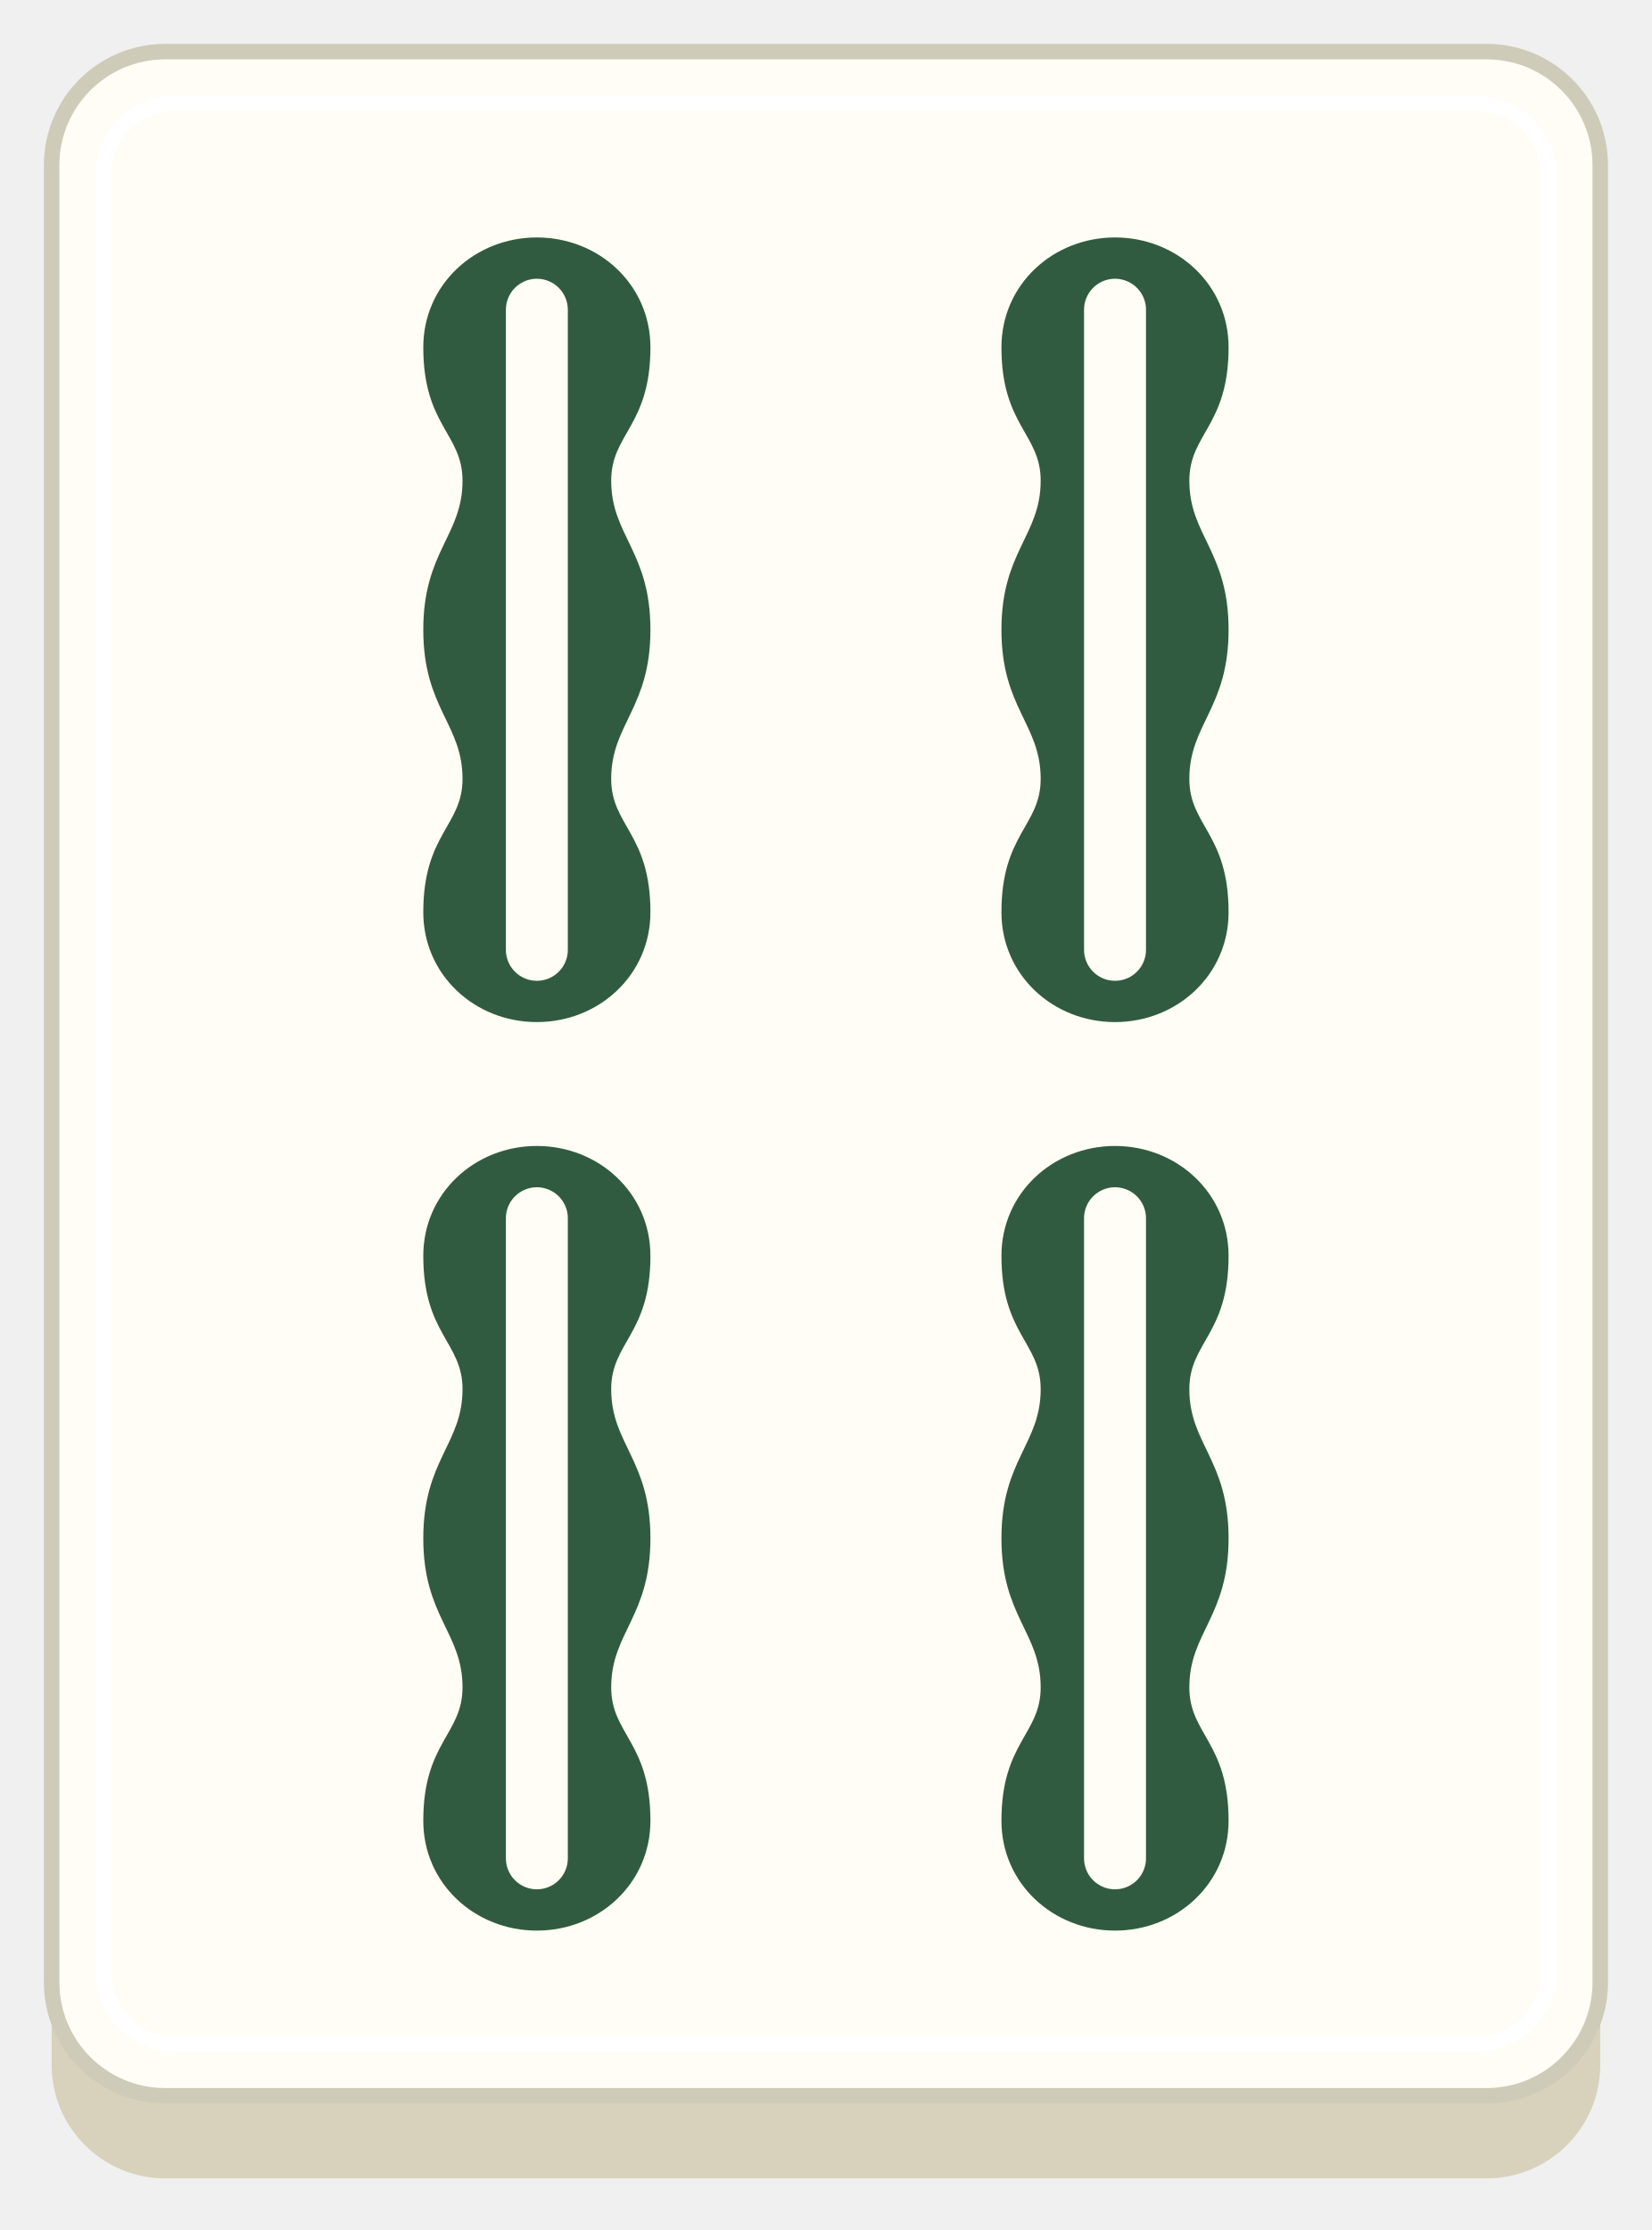
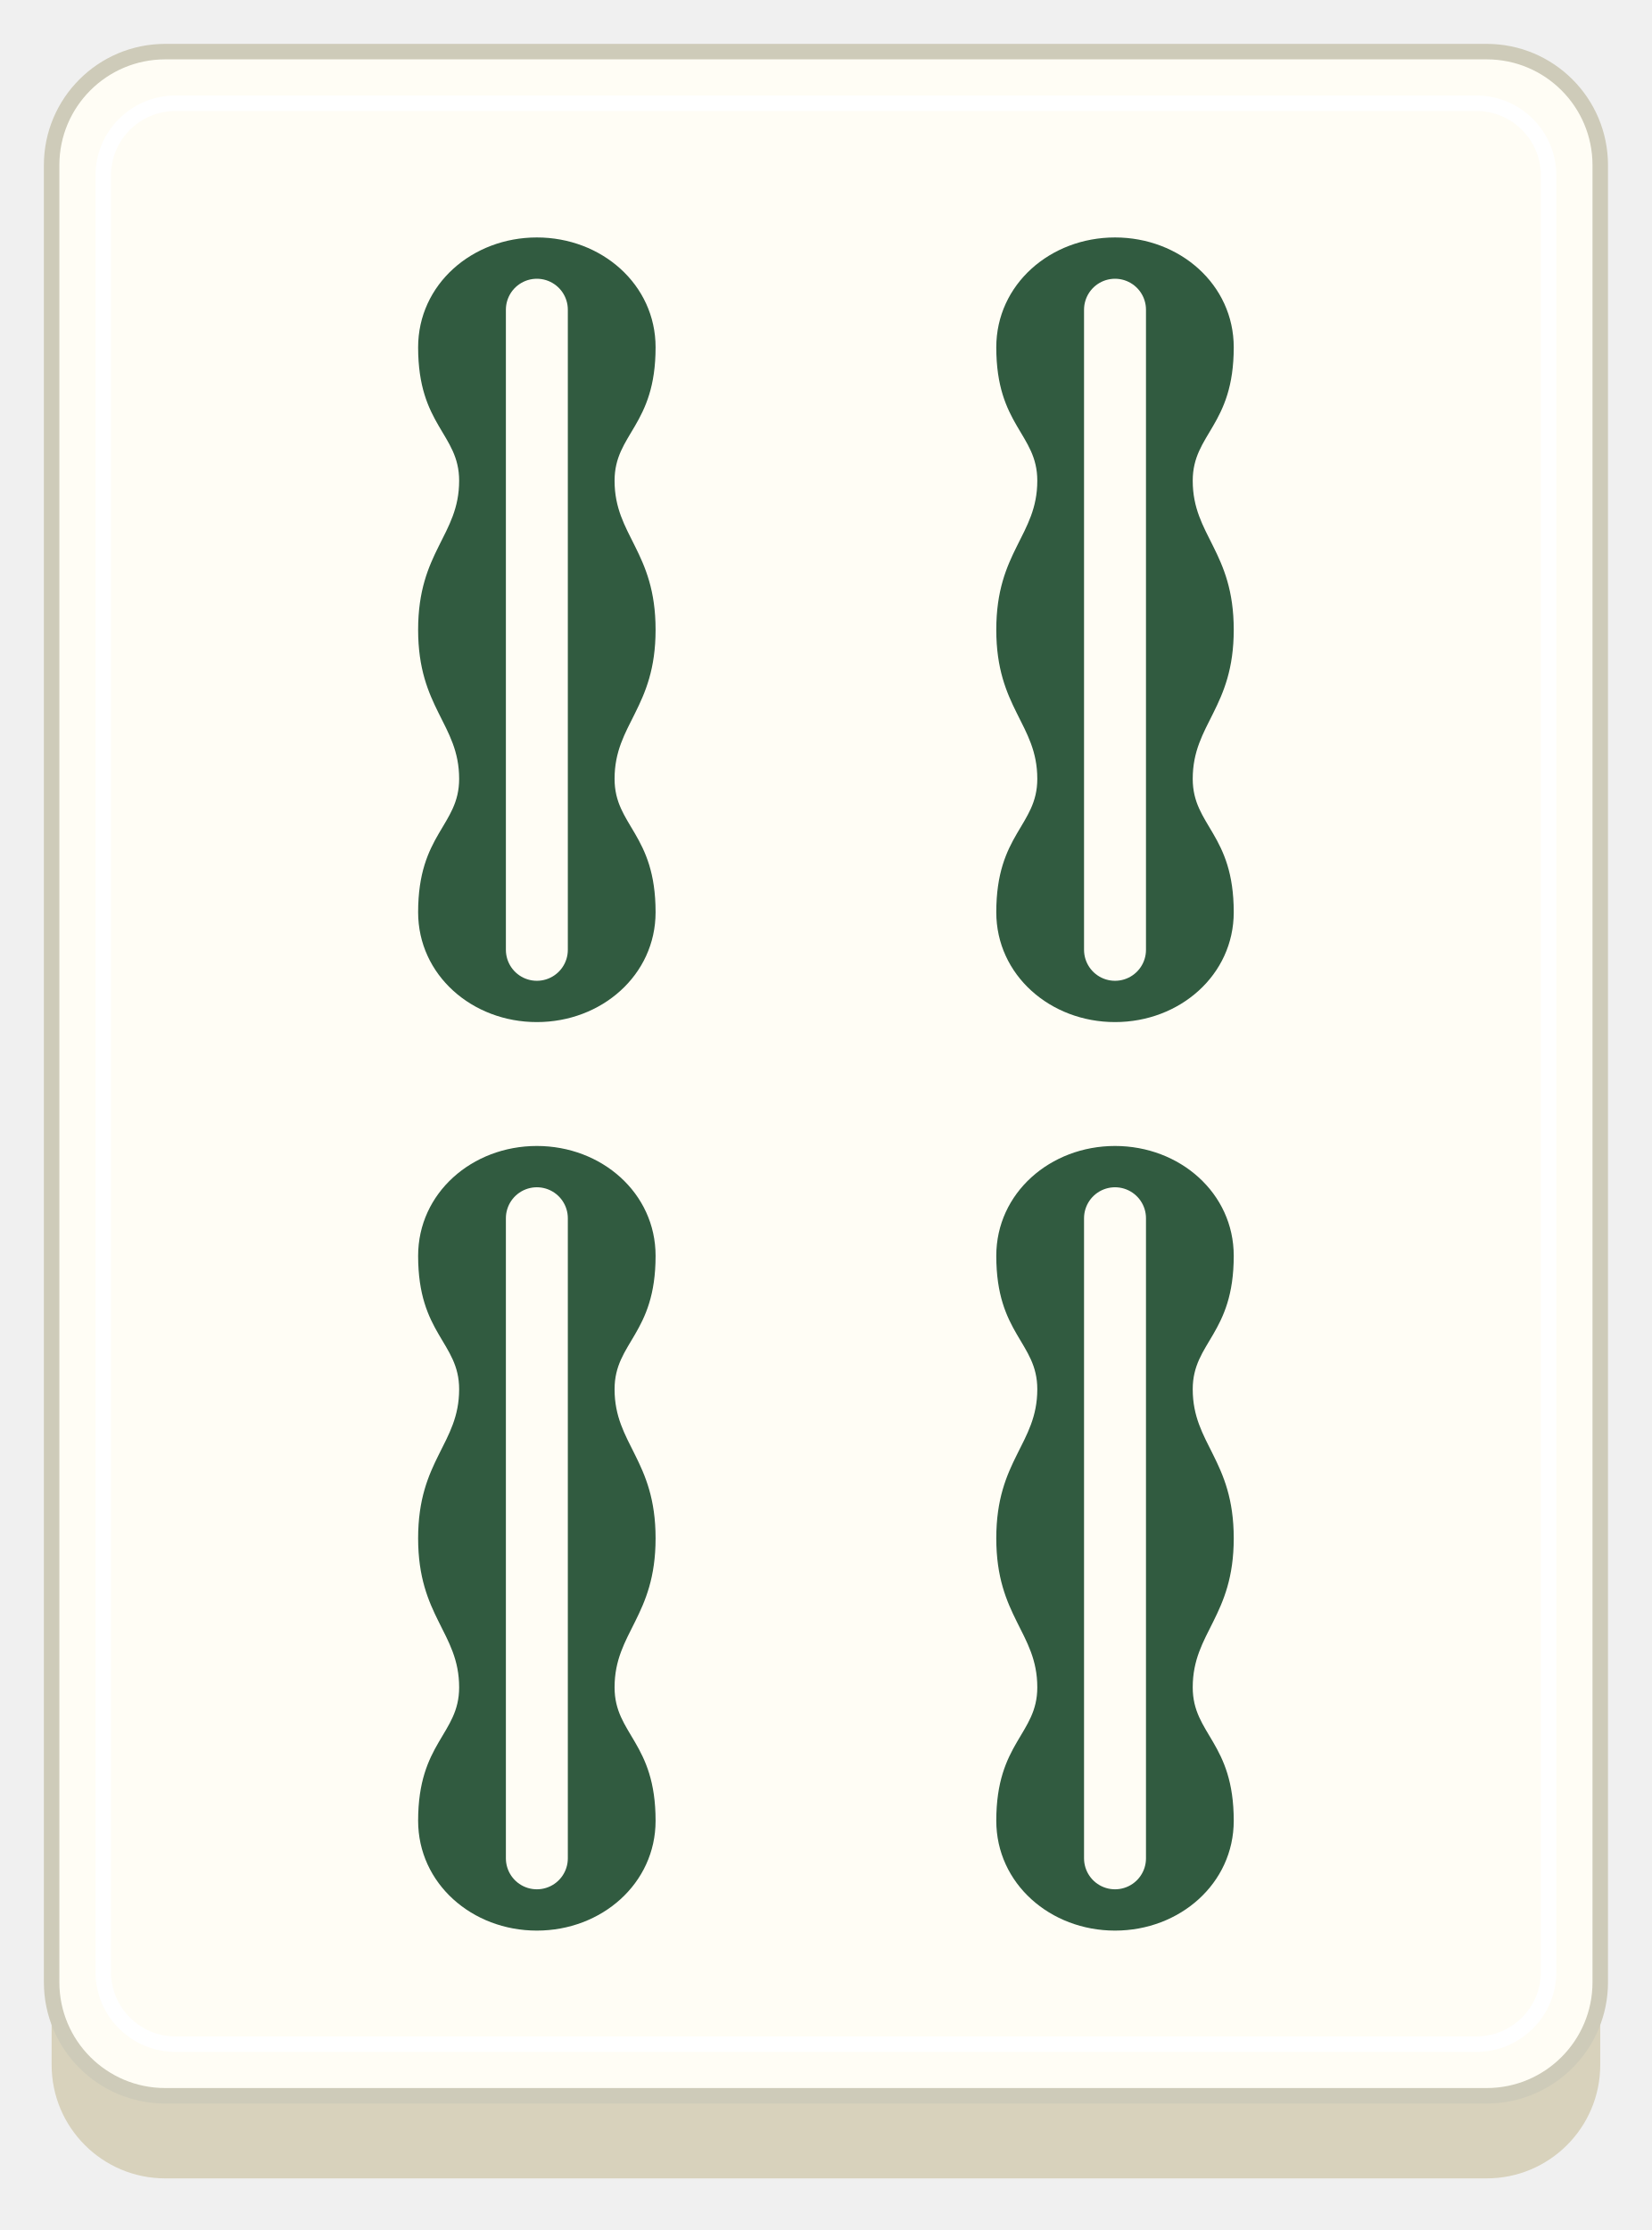
<svg xmlns="http://www.w3.org/2000/svg" viewBox="0 0 160 216" width="160" height="216" data-suit="tiao" data-rank="4" role="img" aria-label="四条">
  <rect x="5" y="13" width="150" height="198" rx="11" fill="#d8d2bc" />
  <rect x="5" y="5" width="150" height="198" rx="11" fill="#fffdf5" stroke="#cecbb9" stroke-width="1.5" />
  <rect x="10" y="10" width="140" height="188" rx="7" fill="none" stroke="#ffffff" stroke-width="1.5" />
-   <g data-pip="1" data-representation="hollow-wave-bamboo" data-length="76" data-width="22" transform="translate(52 61) rotate(0)">
-     <path data-part="outline" d="M0 -38.0       C6 -38.0 11 -33.44 11 -27.36       C11 -19.76 7.2 -19.0 7.2 -14.44       C7.2 -9.12 11 -7.6 11 0       C11 7.6 7.2 9.12 7.2 14.44       C7.2 19.0 11 19.76 11 27.36       C11 33.44 6 38.0 0 38.0       C-6 38.0 -11 33.44 -11 27.36       C-11 19.76 -7.2 19.0 -7.2 14.44       C-7.2 9.12 -11 7.6 -11 0       C-11 -7.6 -7.2 -9.12 -7.2 -14.44       C-7.2 -19.0 -11 -19.76 -11 -27.36       C-11 -33.44 -6 -38.0 0 -38.0Z" fill="#315b40" />
+   <g data-pip="1" data-representation="hollow-wave-bamboo" data-length="76" data-width="23" transform="translate(52 61) rotate(0)">
+     <path data-part="outline" d="M0 -38.0       C6 -38.0 11 -33.44 11 -27.36       C11 -19.76 7.2 -19.0 7.2 -14.44       C7.2 -9.12 11 -7.6 11 0       C11 7.6 7.2 9.12 7.2 14.44       C7.2 19.0 11 19.76 11 27.36       C11 33.44 6 38.0 0 38.0       C-6 38.0 -11 33.44 -11 27.36       C-11 19.76 -7.2 19.0 -7.2 14.44       C-7.2 9.12 -11 7.6 -11 0       C-11 -7.6 -7.2 -9.12 -7.2 -14.44       C-7.2 -19.0 -11 -19.76 -11 -27.36       C-11 -33.44 -6 -38.0 0 -38.0Z" transform="scale(1.045455 1)" fill="#315b40" />
    <path data-part="hollow" d="M0 -31.0V31.0" fill="none" stroke="#fffdf5" stroke-width="6" stroke-linecap="round" />
  </g>
-   <g data-pip="2" data-representation="hollow-wave-bamboo" data-length="76" data-width="22" transform="translate(108 61) rotate(0)">
-     <path data-part="outline" d="M0 -38.0       C6 -38.0 11 -33.44 11 -27.36       C11 -19.76 7.2 -19.0 7.2 -14.44       C7.2 -9.12 11 -7.6 11 0       C11 7.6 7.2 9.12 7.2 14.44       C7.2 19.0 11 19.76 11 27.36       C11 33.44 6 38.0 0 38.0       C-6 38.0 -11 33.44 -11 27.36       C-11 19.76 -7.2 19.0 -7.2 14.44       C-7.2 9.12 -11 7.6 -11 0       C-11 -7.6 -7.2 -9.12 -7.2 -14.44       C-7.2 -19.0 -11 -19.76 -11 -27.36       C-11 -33.44 -6 -38.0 0 -38.0Z" fill="#315b40" />
+   <g data-pip="2" data-representation="hollow-wave-bamboo" data-length="76" data-width="23" transform="translate(108 61) rotate(0)">
+     <path data-part="outline" d="M0 -38.0       C6 -38.0 11 -33.44 11 -27.36       C11 -19.76 7.2 -19.0 7.2 -14.44       C7.2 -9.12 11 -7.6 11 0       C11 7.6 7.2 9.12 7.2 14.44       C7.2 19.0 11 19.76 11 27.36       C11 33.44 6 38.0 0 38.0       C-6 38.0 -11 33.44 -11 27.36       C-11 19.76 -7.2 19.0 -7.2 14.44       C-7.2 9.12 -11 7.6 -11 0       C-11 -7.6 -7.2 -9.12 -7.2 -14.44       C-7.2 -19.0 -11 -19.76 -11 -27.36       C-11 -33.44 -6 -38.0 0 -38.0Z" transform="scale(1.045455 1)" fill="#315b40" />
    <path data-part="hollow" d="M0 -31.0V31.0" fill="none" stroke="#fffdf5" stroke-width="6" stroke-linecap="round" />
  </g>
-   <g data-pip="3" data-representation="hollow-wave-bamboo" data-length="76" data-width="22" transform="translate(52 149) rotate(0)">
-     <path data-part="outline" d="M0 -38.0       C6 -38.0 11 -33.44 11 -27.36       C11 -19.76 7.2 -19.0 7.2 -14.44       C7.2 -9.12 11 -7.6 11 0       C11 7.6 7.2 9.12 7.2 14.44       C7.2 19.0 11 19.76 11 27.36       C11 33.44 6 38.0 0 38.0       C-6 38.0 -11 33.44 -11 27.36       C-11 19.76 -7.2 19.0 -7.2 14.44       C-7.2 9.12 -11 7.6 -11 0       C-11 -7.6 -7.2 -9.12 -7.2 -14.44       C-7.2 -19.0 -11 -19.76 -11 -27.36       C-11 -33.44 -6 -38.0 0 -38.0Z" fill="#315b40" />
+   <g data-pip="3" data-representation="hollow-wave-bamboo" data-length="76" data-width="23" transform="translate(52 149) rotate(0)">
+     <path data-part="outline" d="M0 -38.0       C6 -38.0 11 -33.44 11 -27.36       C11 -19.76 7.2 -19.0 7.2 -14.44       C7.2 -9.12 11 -7.6 11 0       C11 7.6 7.2 9.12 7.2 14.44       C7.2 19.0 11 19.76 11 27.36       C11 33.44 6 38.0 0 38.0       C-6 38.0 -11 33.44 -11 27.36       C-11 19.76 -7.2 19.0 -7.2 14.44       C-7.2 9.12 -11 7.6 -11 0       C-11 -7.6 -7.2 -9.12 -7.2 -14.44       C-7.2 -19.0 -11 -19.76 -11 -27.36       C-11 -33.44 -6 -38.0 0 -38.0Z" transform="scale(1.045455 1)" fill="#315b40" />
    <path data-part="hollow" d="M0 -31.0V31.0" fill="none" stroke="#fffdf5" stroke-width="6" stroke-linecap="round" />
  </g>
-   <g data-pip="4" data-representation="hollow-wave-bamboo" data-length="76" data-width="22" transform="translate(108 149) rotate(0)">
-     <path data-part="outline" d="M0 -38.0       C6 -38.0 11 -33.44 11 -27.36       C11 -19.76 7.2 -19.0 7.2 -14.44       C7.2 -9.12 11 -7.6 11 0       C11 7.6 7.2 9.12 7.2 14.44       C7.2 19.0 11 19.76 11 27.36       C11 33.44 6 38.0 0 38.0       C-6 38.0 -11 33.44 -11 27.36       C-11 19.76 -7.2 19.0 -7.2 14.44       C-7.2 9.12 -11 7.6 -11 0       C-11 -7.6 -7.2 -9.12 -7.2 -14.44       C-7.2 -19.0 -11 -19.76 -11 -27.36       C-11 -33.44 -6 -38.0 0 -38.0Z" fill="#315b40" />
+   <g data-pip="4" data-representation="hollow-wave-bamboo" data-length="76" data-width="23" transform="translate(108 149) rotate(0)">
+     <path data-part="outline" d="M0 -38.0       C6 -38.0 11 -33.44 11 -27.36       C11 -19.76 7.2 -19.0 7.2 -14.44       C7.2 -9.12 11 -7.6 11 0       C11 7.6 7.2 9.12 7.2 14.44       C7.2 19.0 11 19.76 11 27.36       C11 33.44 6 38.0 0 38.0       C-6 38.0 -11 33.44 -11 27.36       C-11 19.76 -7.2 19.0 -7.2 14.44       C-7.2 9.12 -11 7.6 -11 0       C-11 -7.6 -7.2 -9.12 -7.2 -14.44       C-7.2 -19.0 -11 -19.76 -11 -27.36       C-11 -33.44 -6 -38.0 0 -38.0Z" transform="scale(1.045455 1)" fill="#315b40" />
    <path data-part="hollow" d="M0 -31.0V31.0" fill="none" stroke="#fffdf5" stroke-width="6" stroke-linecap="round" />
  </g>
</svg>
